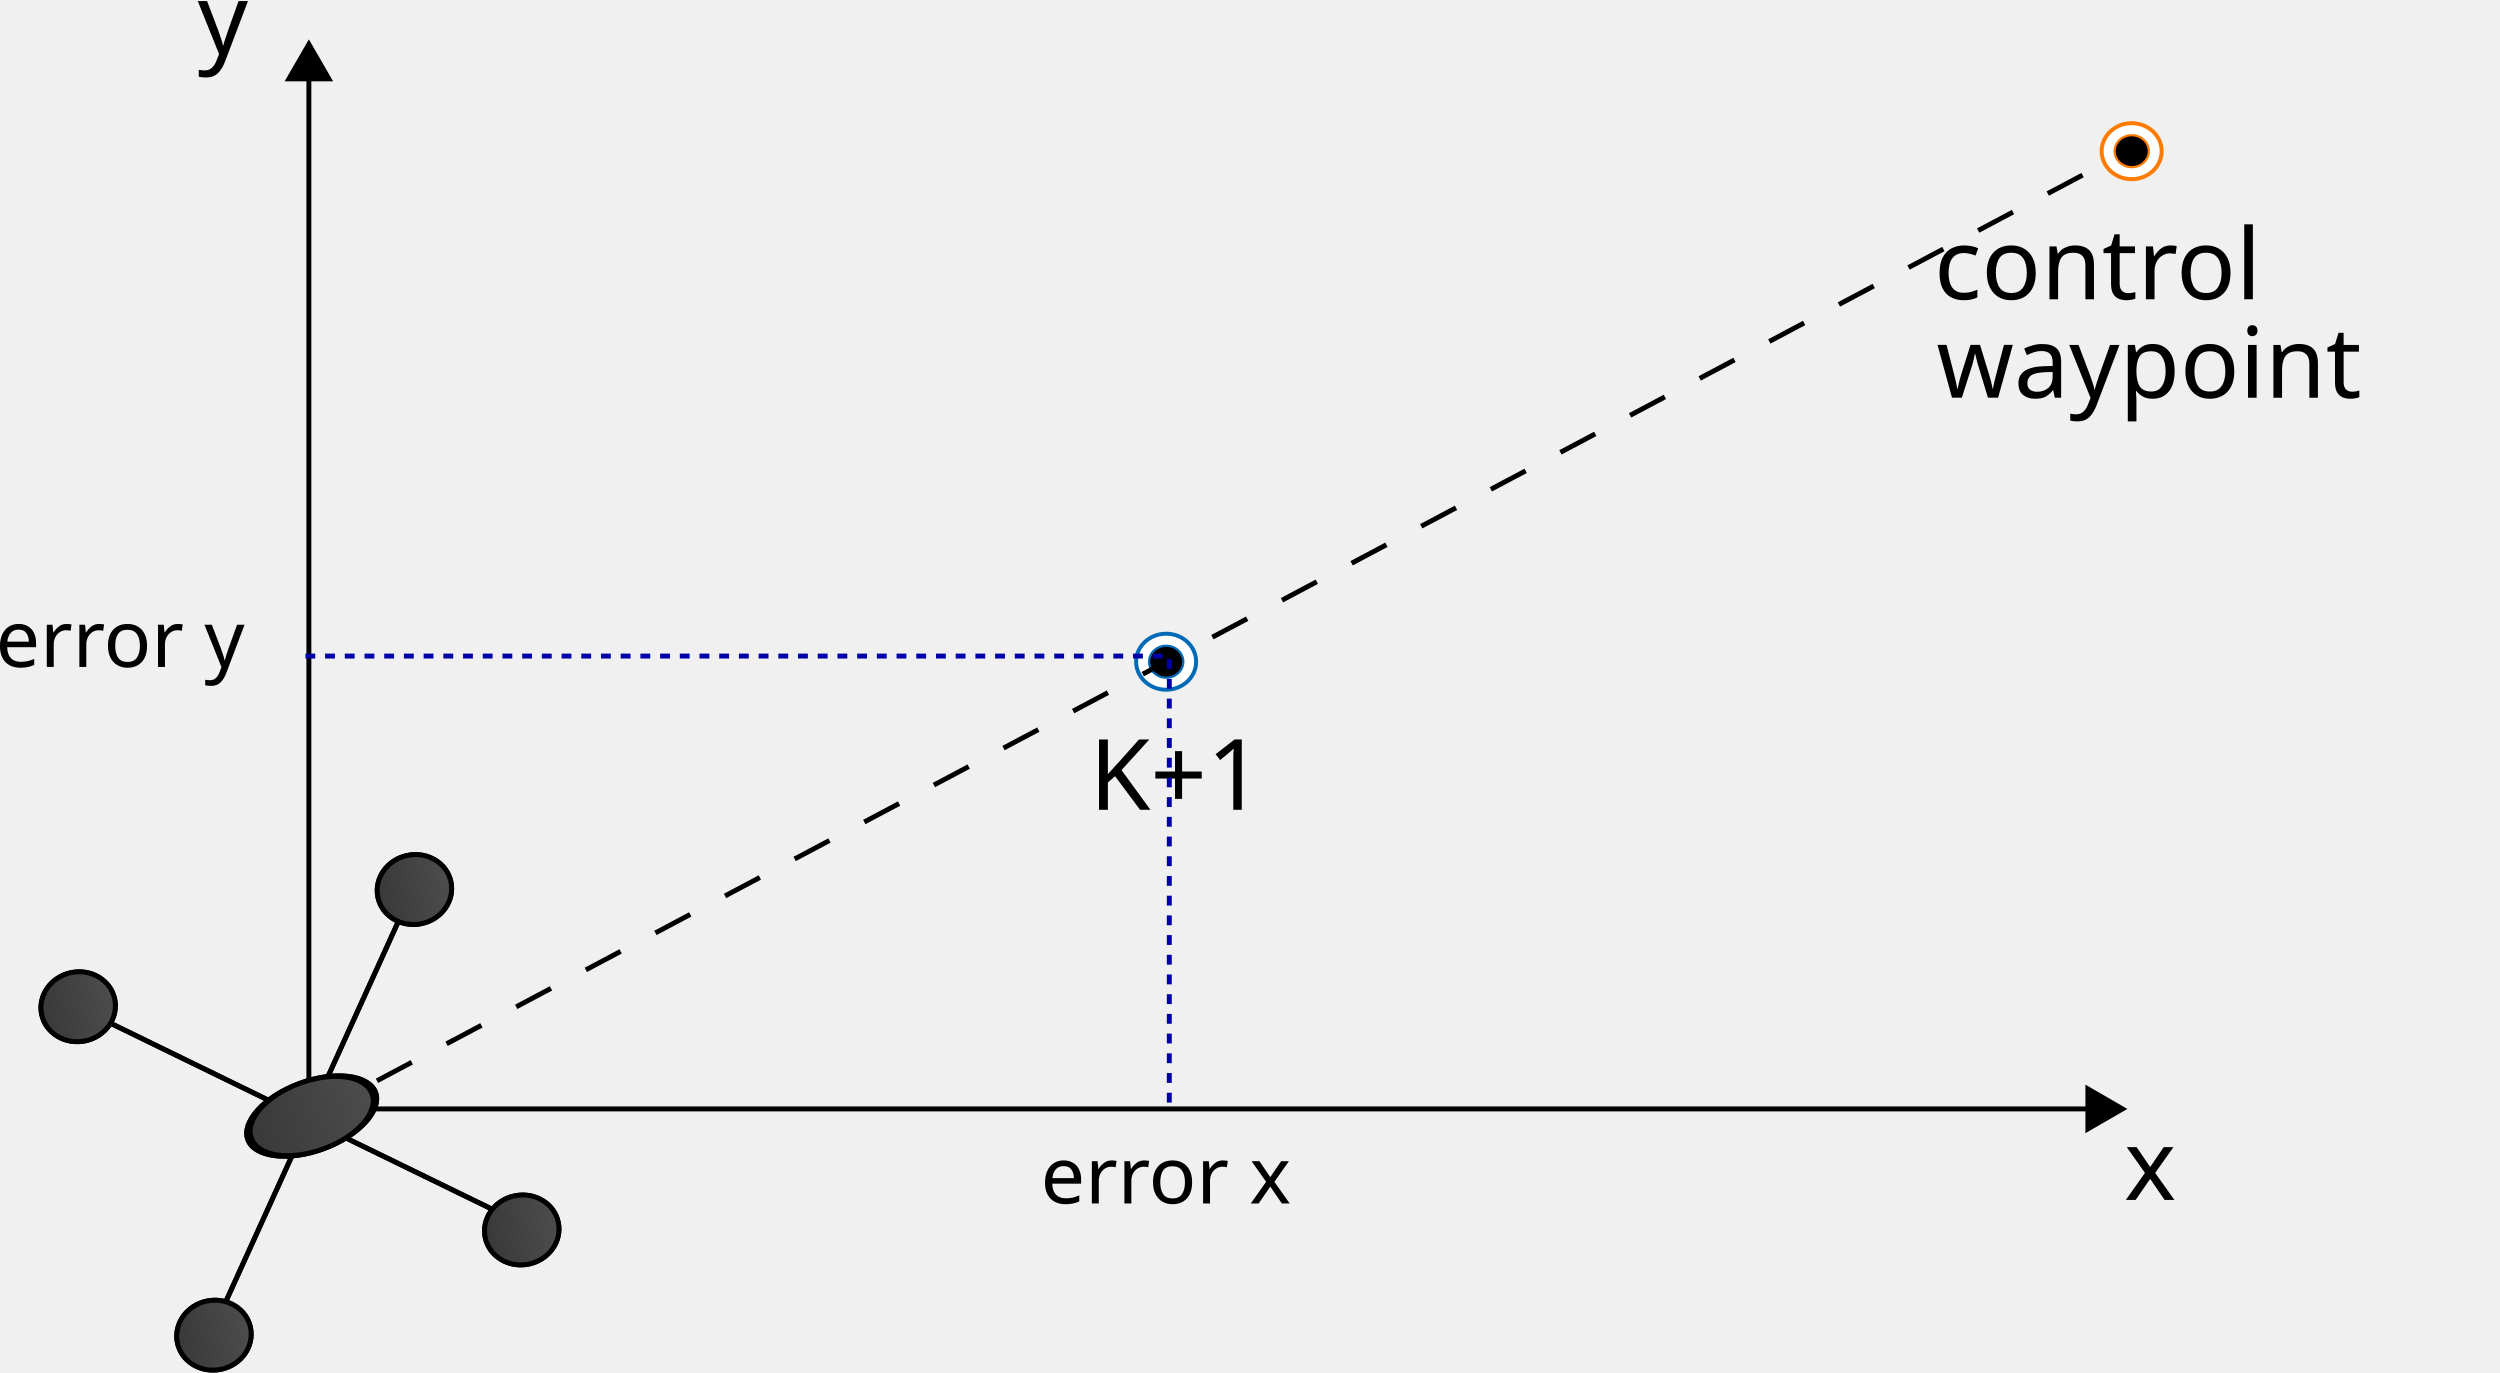
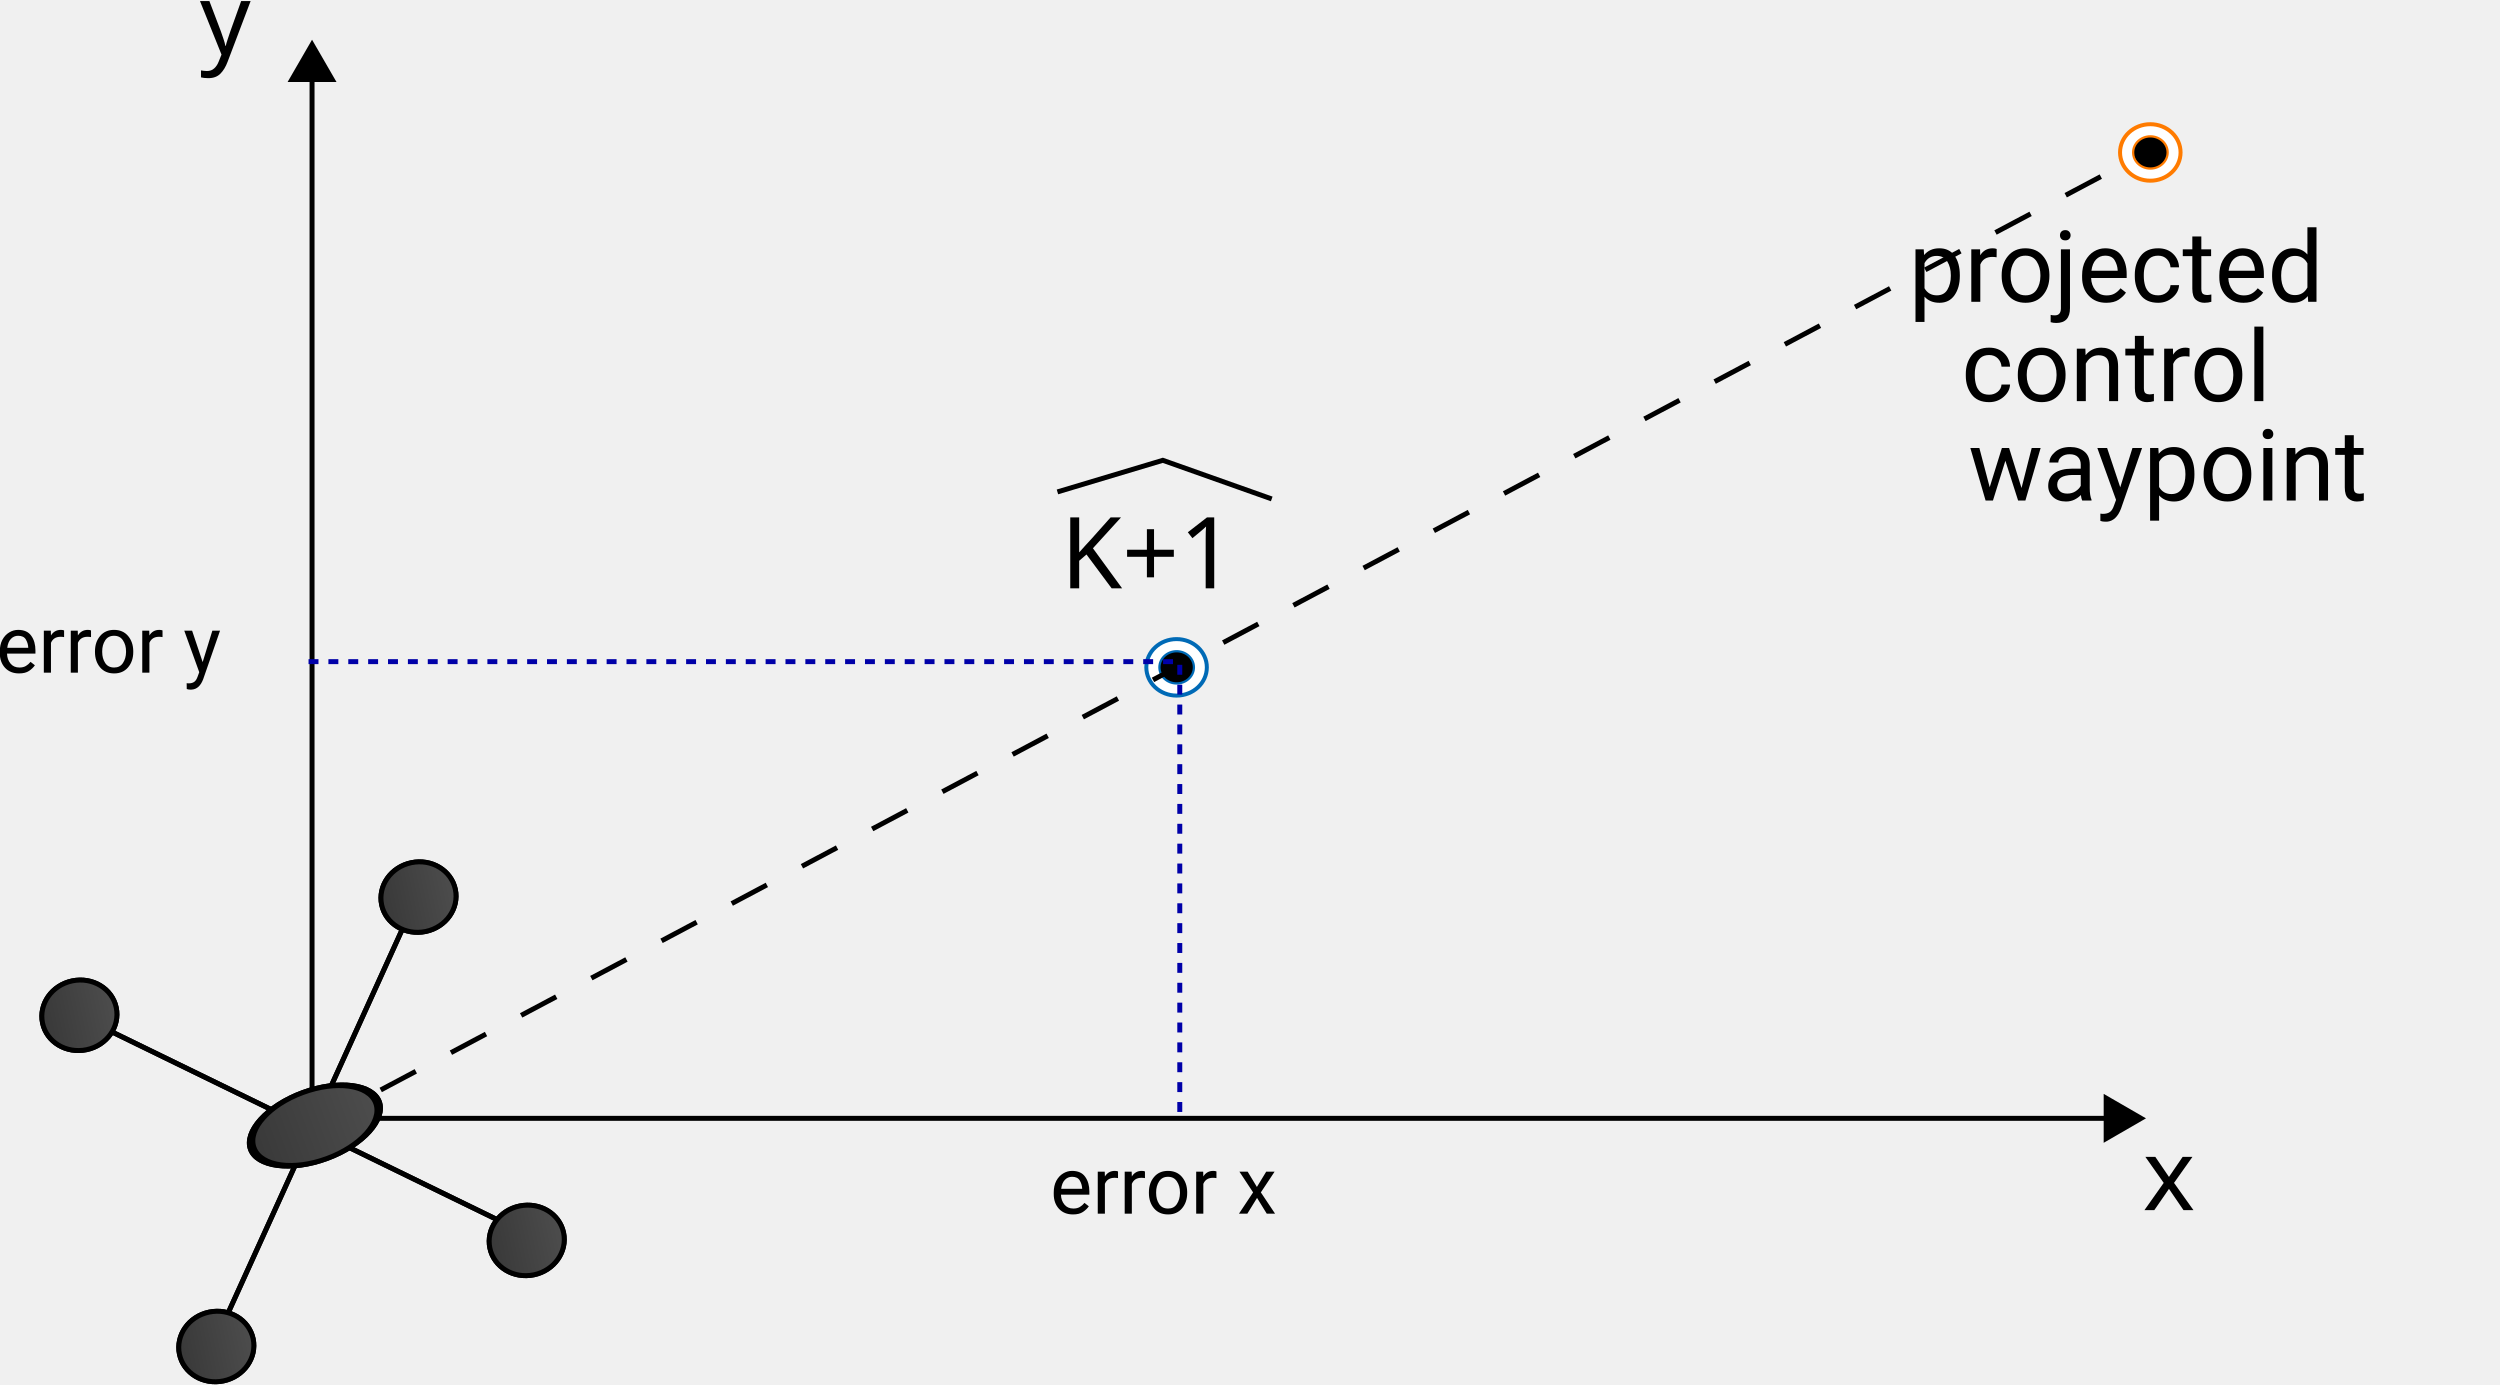
- <svg xmlns="http://www.w3.org/2000/svg" xmlns:xlink="http://www.w3.org/1999/xlink" width="507.47" height="278.617" id="svg2" version="1.1">
+ <svg xmlns="http://www.w3.org/2000/svg" xmlns:xlink="http://www.w3.org/1999/xlink" width="503.195" height="278.617" id="svg2" version="1.1">
  <defs id="defs4">
    <marker orient="auto" refY="0" refX="0" id="TriangleInL" style="overflow:visible">
      <path id="path4131" d="m 5.77,0 -8.65,5 0,-10 8.65,5 z" style="fill-rule:evenodd;stroke:#000000;stroke-width:1pt" transform="scale(-0.8,-0.8)" />
    </marker>
    <marker orient="auto" refY="0" refX="0" id="TriangleOutL" style="overflow:visible">
      <path id="path4140" d="m 5.77,0 -8.65,5 0,-10 8.65,5 z" style="fill-rule:evenodd;stroke:#000000;stroke-width:1pt" transform="scale(0.8,0.8)" />
    </marker>
    <linearGradient id="linearGradient5482">
      <stop style="stop-color:#000000;stop-opacity:1;" offset="0" id="stop5484" />
      <stop style="stop-color:#969696;stop-opacity:1;" offset="1" id="stop5486" />
    </linearGradient>
    <linearGradient xlink:href="#linearGradient5482" id="linearGradient5488" x1="114.125" y1="93.613" x2="228.799" y2="93.613" gradientUnits="userSpaceOnUse" />
    <linearGradient xlink:href="#linearGradient5482" id="linearGradient5490" gradientUnits="userSpaceOnUse" x1="114.125" y1="93.613" x2="228.799" y2="93.613" />
    <linearGradient xlink:href="#linearGradient5482" id="linearGradient5492" gradientUnits="userSpaceOnUse" x1="114.125" y1="93.613" x2="228.799" y2="93.613" />
    <linearGradient xlink:href="#linearGradient5482" id="linearGradient5494" gradientUnits="userSpaceOnUse" x1="114.125" y1="93.613" x2="228.799" y2="93.613" />
    <linearGradient xlink:href="#linearGradient5482" id="linearGradient5496" gradientUnits="userSpaceOnUse" x1="114.125" y1="93.613" x2="228.799" y2="93.613" />
    <linearGradient xlink:href="#linearGradient5482" id="linearGradient5498" gradientUnits="userSpaceOnUse" x1="114.125" y1="93.613" x2="228.799" y2="93.613" />
    <linearGradient xlink:href="#linearGradient5482" id="linearGradient5500" gradientUnits="userSpaceOnUse" x1="114.125" y1="93.613" x2="228.799" y2="93.613" />
    <linearGradient xlink:href="#linearGradient5482" id="linearGradient5502" gradientUnits="userSpaceOnUse" x1="114.125" y1="93.613" x2="228.799" y2="93.613" />
    <linearGradient xlink:href="#linearGradient5482" id="linearGradient5780" gradientUnits="userSpaceOnUse" x1="114.125" y1="93.613" x2="228.799" y2="93.613" />
    <linearGradient xlink:href="#linearGradient5482" id="linearGradient5782" gradientUnits="userSpaceOnUse" x1="114.125" y1="93.613" x2="228.799" y2="93.613" />
    <linearGradient xlink:href="#linearGradient5482" id="linearGradient5784" gradientUnits="userSpaceOnUse" x1="114.125" y1="93.613" x2="228.799" y2="93.613" />
    <linearGradient xlink:href="#linearGradient5482" id="linearGradient5786" gradientUnits="userSpaceOnUse" x1="114.125" y1="93.613" x2="228.799" y2="93.613" />
    <linearGradient xlink:href="#linearGradient5482" id="linearGradient5788" gradientUnits="userSpaceOnUse" x1="114.125" y1="93.613" x2="228.799" y2="93.613" />
    <linearGradient xlink:href="#linearGradient5482" id="linearGradient5790" gradientUnits="userSpaceOnUse" x1="114.125" y1="93.613" x2="228.799" y2="93.613" />
    <linearGradient xlink:href="#linearGradient5482" id="linearGradient5792" gradientUnits="userSpaceOnUse" x1="114.125" y1="93.613" x2="228.799" y2="93.613" />
    <linearGradient xlink:href="#linearGradient5482" id="linearGradient5794" gradientUnits="userSpaceOnUse" x1="114.125" y1="93.613" x2="228.799" y2="93.613" />
    <linearGradient xlink:href="#linearGradient5482" id="linearGradient3383" gradientUnits="userSpaceOnUse" x1="114.125" y1="93.613" x2="228.799" y2="93.613" />
    <linearGradient xlink:href="#linearGradient5482" id="linearGradient3385" gradientUnits="userSpaceOnUse" x1="114.125" y1="93.613" x2="228.799" y2="93.613" />
    <linearGradient xlink:href="#linearGradient5482" id="linearGradient3387" gradientUnits="userSpaceOnUse" x1="114.125" y1="93.613" x2="228.799" y2="93.613" />
    <linearGradient xlink:href="#linearGradient5482" id="linearGradient3389" gradientUnits="userSpaceOnUse" x1="114.125" y1="93.613" x2="228.799" y2="93.613" />
    <linearGradient xlink:href="#linearGradient5482" id="linearGradient3391" gradientUnits="userSpaceOnUse" x1="114.125" y1="93.613" x2="228.799" y2="93.613" />
    <linearGradient xlink:href="#linearGradient5482" id="linearGradient3393" gradientUnits="userSpaceOnUse" x1="114.125" y1="93.613" x2="228.799" y2="93.613" />
    <linearGradient xlink:href="#linearGradient5482" id="linearGradient3395" gradientUnits="userSpaceOnUse" x1="114.125" y1="93.613" x2="228.799" y2="93.613" />
    <linearGradient xlink:href="#linearGradient5482" id="linearGradient3397" gradientUnits="userSpaceOnUse" x1="114.125" y1="93.613" x2="228.799" y2="93.613" />
    <linearGradient xlink:href="#linearGradient5482" id="linearGradient4842" gradientUnits="userSpaceOnUse" x1="114.125" y1="93.613" x2="228.799" y2="93.613" />
    <linearGradient xlink:href="#linearGradient5482" id="linearGradient4844" gradientUnits="userSpaceOnUse" x1="114.125" y1="93.613" x2="228.799" y2="93.613" />
    <linearGradient xlink:href="#linearGradient5482" id="linearGradient4846" gradientUnits="userSpaceOnUse" x1="114.125" y1="93.613" x2="228.799" y2="93.613" />
    <linearGradient xlink:href="#linearGradient5482" id="linearGradient4848" gradientUnits="userSpaceOnUse" x1="114.125" y1="93.613" x2="228.799" y2="93.613" />
    <linearGradient xlink:href="#linearGradient5482" id="linearGradient4850" gradientUnits="userSpaceOnUse" x1="114.125" y1="93.613" x2="228.799" y2="93.613" />
    <linearGradient xlink:href="#linearGradient5482" id="linearGradient4852" gradientUnits="userSpaceOnUse" x1="114.125" y1="93.613" x2="228.799" y2="93.613" />
    <linearGradient xlink:href="#linearGradient5482" id="linearGradient4854" gradientUnits="userSpaceOnUse" x1="114.125" y1="93.613" x2="228.799" y2="93.613" />
    <linearGradient xlink:href="#linearGradient5482" id="linearGradient4856" gradientUnits="userSpaceOnUse" x1="114.125" y1="93.613" x2="228.799" y2="93.613" />
    <linearGradient xlink:href="#linearGradient5482" id="linearGradient4858" gradientUnits="userSpaceOnUse" x1="114.125" y1="93.613" x2="228.799" y2="93.613" />
    <linearGradient xlink:href="#linearGradient5482" id="linearGradient4860" gradientUnits="userSpaceOnUse" x1="114.125" y1="93.613" x2="228.799" y2="93.613" />
    <linearGradient xlink:href="#linearGradient5482" id="linearGradient4862" gradientUnits="userSpaceOnUse" x1="114.125" y1="93.613" x2="228.799" y2="93.613" />
    <linearGradient xlink:href="#linearGradient5482" id="linearGradient4864" gradientUnits="userSpaceOnUse" x1="114.125" y1="93.613" x2="228.799" y2="93.613" />
    <linearGradient xlink:href="#linearGradient5482" id="linearGradient4866" gradientUnits="userSpaceOnUse" x1="114.125" y1="93.613" x2="228.799" y2="93.613" />
    <linearGradient xlink:href="#linearGradient5482" id="linearGradient4868" gradientUnits="userSpaceOnUse" x1="114.125" y1="93.613" x2="228.799" y2="93.613" />
    <linearGradient xlink:href="#linearGradient5482" id="linearGradient4870" gradientUnits="userSpaceOnUse" x1="114.125" y1="93.613" x2="228.799" y2="93.613" />
    <linearGradient xlink:href="#linearGradient5482" id="linearGradient4872" gradientUnits="userSpaceOnUse" x1="114.125" y1="93.613" x2="228.799" y2="93.613" />
  </defs>
-   <g id="layer1" transform="translate(-198.1474,132.6671)">
+   <g id="layer1" transform="translate(-198.038,132.6671)">
    <g transform="translate(62.86755,-211.364)" id="g3910" style="stroke:#006ab6;stroke-opacity:1">
      <path transform="matrix(0.8039809,0,0,0.8039809,239.2046,28.02394)" style="fill:#ffffff;fill-opacity:1;fill-rule:evenodd;stroke:#006ab6;stroke-width:1px;stroke-linecap:butt;stroke-linejoin:miter;stroke-opacity:1" id="path3912" d="m 172.736,230.098 c 0,3.905 -3.392,7.071 -7.576,7.071 -4.184,0 -7.576,-3.166 -7.576,-7.071 0,-3.905 3.392,-7.071 7.576,-7.071 4.184,0 7.576,3.166 7.576,7.071 z" />
      <path d="m 172.736,230.098 c 0,3.905 -3.392,7.071 -7.576,7.071 -4.184,0 -7.576,-3.166 -7.576,-7.071 0,-3.905 3.392,-7.071 7.576,-7.071 4.184,0 7.576,3.166 7.576,7.071 z" id="path3914" style="fill:#000000;fill-opacity:1;fill-rule:evenodd;stroke:#006ab6;stroke-width:1px;stroke-linecap:butt;stroke-linejoin:miter;stroke-opacity:1" transform="matrix(0.4581733,0,0,0.4581733,296.3345,107.5936)" />
    </g>
-     <text xml:space="preserve" style="font-size:40px;font-style:normal;font-weight:normal;line-height:100%;letter-spacing:0px;word-spacing:0px;fill:#000000;fill-opacity:1;stroke:none;font-family:Sans" x="419.296" y="31.713" id="text3939">
-       <tspan id="tspan3941" x="419.296" y="31.713" style="font-size:20px;line-height:100%">K+1</tspan>
+     <text xml:space="preserve" style="font-size:40px;font-style:normal;font-weight:normal;line-height:100%;letter-spacing:0px;word-spacing:0px;fill:#000000;fill-opacity:1;stroke:none;font-family:Sans" x="411.518" y="-14.249" id="text3939">
+       <tspan id="tspan3941" x="411.518" y="-14.249" style="font-size:20px;line-height:100%">K+1</tspan>
    </text>
    <g style="fill:url(#linearGradient4856);fill-opacity:1" transform="matrix(0.4382434,-0.8988563,0.8988563,0.4382434,100.7844,205.3181)" id="g3367">
      <path style="fill:url(#linearGradient4842);fill-opacity:1;stroke:#000000;stroke-width:1px;stroke-linecap:butt;stroke-linejoin:miter;stroke-opacity:1" d="M 120.163,96.628 214.077,94.04" id="path3369" />
      <path style="fill:url(#linearGradient4844);fill-opacity:1;stroke:#000000;stroke-width:1px;stroke-linecap:butt;stroke-linejoin:miter;stroke-opacity:1" d="m 169.601,45.72 0.015,97.19" id="path3371" />
      <path style="fill:url(#linearGradient4846);fill-opacity:1;fill-rule:evenodd;stroke:#000000;stroke-width:1px;stroke-linecap:butt;stroke-linejoin:miter;stroke-opacity:1" id="path3373" d="m 172.736,230.098 c 0,3.905 -3.392,7.071 -7.576,7.071 -4.184,0 -7.576,-3.166 -7.576,-7.071 0,-3.905 3.392,-7.071 7.576,-7.071 4.184,0 7.576,3.166 7.576,7.071 z" transform="matrix(0.6133467,0.7898138,-0.7898138,0.6133467,202.3247,-174.3707)" />
      <path d="m 172.736,230.098 c 0,3.905 -3.392,7.071 -7.576,7.071 -4.184,0 -7.576,-3.166 -7.576,-7.071 0,-3.905 3.392,-7.071 7.576,-7.071 4.184,0 7.576,3.166 7.576,7.071 z" id="path3375" style="fill:url(#linearGradient4848);fill-opacity:1;fill-rule:evenodd;stroke:#000000;stroke-width:1px;stroke-linecap:butt;stroke-linejoin:miter;stroke-opacity:1" transform="matrix(0.6133467,0.7898138,-0.7898138,0.6133467,250.1696,-228.3578)" />
      <path transform="matrix(0.6133467,0.7898138,-0.7898138,0.6133467,301.4683,-177.4332)" style="fill:url(#linearGradient4850);fill-opacity:1;fill-rule:evenodd;stroke:#000000;stroke-width:1px;stroke-linecap:butt;stroke-linejoin:miter;stroke-opacity:1" id="path3377" d="m 172.736,230.098 c 0,3.905 -3.392,7.071 -7.576,7.071 -4.184,0 -7.576,-3.166 -7.576,-7.071 0,-3.905 3.392,-7.071 7.576,-7.071 4.184,0 7.576,3.166 7.576,7.071 z" />
      <path d="m 172.736,230.098 c 0,3.905 -3.392,7.071 -7.576,7.071 -4.184,0 -7.576,-3.166 -7.576,-7.071 0,-3.905 3.392,-7.071 7.576,-7.071 4.184,0 7.576,3.166 7.576,7.071 z" id="path3379" style="fill:url(#linearGradient4852);fill-opacity:1;fill-rule:evenodd;stroke:#000000;stroke-width:1px;stroke-linecap:butt;stroke-linejoin:miter;stroke-opacity:1" transform="matrix(0.6133467,0.7898138,-0.7898138,0.6133467,248.9022,-127.5679)" />
      <path transform="matrix(1.280129,1.226832,-0.6919178,0.7219762,118.3504,-273.1982)" style="fill:url(#linearGradient4854);fill-opacity:1;fill-rule:evenodd;stroke:#000000;stroke-width:1px;stroke-linecap:butt;stroke-linejoin:miter;stroke-opacity:1" id="path3381" d="m 172.736,230.098 c 0,3.905 -3.392,7.071 -7.576,7.071 -4.184,0 -7.576,-3.166 -7.576,-7.071 0,-3.905 3.392,-7.071 7.576,-7.071 4.184,0 7.576,3.166 7.576,7.071 z" />
    </g>
    <g style="stroke:#ff7b00;stroke-opacity:1" id="g3173" transform="translate(258.8571,-315)">
      <path d="m 172.736,230.098 c 0,3.905 -3.392,7.071 -7.576,7.071 -4.184,0 -7.576,-3.166 -7.576,-7.071 0,-3.905 3.392,-7.071 7.576,-7.071 4.184,0 7.576,3.166 7.576,7.071 z" id="path3175" style="fill:#ffffff;fill-opacity:1;fill-rule:evenodd;stroke:#ff7b00;stroke-width:1px;stroke-linecap:butt;stroke-linejoin:miter;stroke-opacity:1" transform="matrix(0.8039809,0,0,0.8039809,239.2046,28.02394)" />
      <path transform="matrix(0.4581733,0,0,0.4581733,296.3345,107.5936)" style="fill:#000000;fill-opacity:1;fill-rule:evenodd;stroke:#ff7b00;stroke-width:1px;stroke-linecap:butt;stroke-linejoin:miter;stroke-opacity:1" id="path3177" d="m 172.736,230.098 c 0,3.905 -3.392,7.071 -7.576,7.071 -4.184,0 -7.576,-3.166 -7.576,-7.071 0,-3.905 3.392,-7.071 7.576,-7.071 4.184,0 7.576,3.166 7.576,7.071 z" />
    </g>
    <text id="text3179" y="-71.924" x="660.364" style="font-size:40px;font-style:normal;font-weight:normal;text-align:center;line-height:100%;letter-spacing:0px;word-spacing:0px;text-anchor:middle;fill:#000000;fill-opacity:1;stroke:none;font-family:Sans" xml:space="preserve">
-       <tspan style="font-size:20px;text-align:center;line-height:100%;text-anchor:middle" y="-71.924" x="660.364" id="tspan3181">control</tspan>
-       <tspan style="font-size:20px;text-align:center;line-height:100%;text-anchor:middle" y="-51.924" x="660.364" id="tspan3183">waypoint</tspan>
+       <tspan style="font-size:20px;font-style:normal;font-variant:normal;font-weight:normal;font-stretch:normal;text-align:center;line-height:100%;text-anchor:middle;font-family:Roboto;-inkscape-font-specification:Roboto" y="-71.924" x="660.364" id="tspan3181">projected</tspan>
+       <tspan style="font-size:20px;font-style:normal;font-variant:normal;font-weight:normal;font-stretch:normal;text-align:center;line-height:100%;text-anchor:middle;font-family:Roboto;-inkscape-font-specification:Roboto" y="-51.924" x="660.364" id="tspan3235">control</tspan>
+       <tspan style="font-size:20px;font-style:normal;font-variant:normal;font-weight:normal;font-stretch:normal;text-align:center;line-height:100%;text-anchor:middle;font-family:Roboto;-inkscape-font-specification:Roboto" y="-31.924" x="660.364" id="tspan3183">waypoint</tspan>
    </text>
    <path style="fill:none;stroke:#000000;stroke-width:1;stroke-linecap:butt;stroke-linejoin:miter;stroke-miterlimit:4;stroke-opacity:1;stroke-dasharray:8, 8;stroke-dashoffset:0" d="M 180,-65.07 551,-262.07" id="path3974" transform="translate(80.53432,159.2893)" />
    <path style="fill:none;stroke:#000000;stroke-width:1px;stroke-linecap:butt;stroke-linejoin:miter;stroke-opacity:1;marker-start:url(#TriangleInL);marker-end:url(#TriangleOutL)" d="m 180.312,-278.284 0,211.425 363.453,0" id="path4438" transform="translate(80.53432,159.2893)" />
    <text id="text4808" y="110.908" x="629.307" style="font-size:40px;font-style:normal;font-weight:normal;line-height:100%;letter-spacing:0px;word-spacing:0px;fill:#000000;fill-opacity:1;stroke:none;font-family:Sans" xml:space="preserve">
      <tspan style="font-size:20px;line-height:100%" y="110.908" x="629.307" id="tspan4810">x</tspan>
    </text>
    <text xml:space="preserve" style="font-size:40px;font-style:normal;font-weight:normal;line-height:100%;letter-spacing:0px;word-spacing:0px;fill:#000000;fill-opacity:1;stroke:none;font-family:Sans" x="238.277" y="-121.73" id="text4812">
      <tspan id="tspan4814" x="238.277" y="-121.73" style="font-size:20px;line-height:100%">y</tspan>
    </text>
    <g id="g4816" transform="matrix(0.4382434,-0.8988563,0.8988563,0.4382434,100.7844,205.3181)" style="fill:url(#linearGradient4872);fill-opacity:1">
      <path id="path4818" d="M 120.163,96.628 214.077,94.04" style="fill:url(#linearGradient4858);fill-opacity:1;stroke:#000000;stroke-width:1px;stroke-linecap:butt;stroke-linejoin:miter;stroke-opacity:1" />
      <path id="path4820" d="m 169.601,45.72 0.015,97.19" style="fill:url(#linearGradient4860);fill-opacity:1;stroke:#000000;stroke-width:1px;stroke-linecap:butt;stroke-linejoin:miter;stroke-opacity:1" />
      <path transform="matrix(0.6133467,0.7898138,-0.7898138,0.6133467,202.3247,-174.3707)" d="m 172.736,230.098 c 0,3.905 -3.392,7.071 -7.576,7.071 -4.184,0 -7.576,-3.166 -7.576,-7.071 0,-3.905 3.392,-7.071 7.576,-7.071 4.184,0 7.576,3.166 7.576,7.071 z" id="path4822" style="fill:url(#linearGradient4862);fill-opacity:1;fill-rule:evenodd;stroke:#000000;stroke-width:1px;stroke-linecap:butt;stroke-linejoin:miter;stroke-opacity:1" />
      <path transform="matrix(0.6133467,0.7898138,-0.7898138,0.6133467,250.1696,-228.3578)" style="fill:url(#linearGradient4864);fill-opacity:1;fill-rule:evenodd;stroke:#000000;stroke-width:1px;stroke-linecap:butt;stroke-linejoin:miter;stroke-opacity:1" id="path4824" d="m 172.736,230.098 c 0,3.905 -3.392,7.071 -7.576,7.071 -4.184,0 -7.576,-3.166 -7.576,-7.071 0,-3.905 3.392,-7.071 7.576,-7.071 4.184,0 7.576,3.166 7.576,7.071 z" />
      <path d="m 172.736,230.098 c 0,3.905 -3.392,7.071 -7.576,7.071 -4.184,0 -7.576,-3.166 -7.576,-7.071 0,-3.905 3.392,-7.071 7.576,-7.071 4.184,0 7.576,3.166 7.576,7.071 z" id="path4826" style="fill:url(#linearGradient4866);fill-opacity:1;fill-rule:evenodd;stroke:#000000;stroke-width:1px;stroke-linecap:butt;stroke-linejoin:miter;stroke-opacity:1" transform="matrix(0.6133467,0.7898138,-0.7898138,0.6133467,301.4683,-177.4332)" />
      <path transform="matrix(0.6133467,0.7898138,-0.7898138,0.6133467,248.9022,-127.5679)" style="fill:url(#linearGradient4868);fill-opacity:1;fill-rule:evenodd;stroke:#000000;stroke-width:1px;stroke-linecap:butt;stroke-linejoin:miter;stroke-opacity:1" id="path4828" d="m 172.736,230.098 c 0,3.905 -3.392,7.071 -7.576,7.071 -4.184,0 -7.576,-3.166 -7.576,-7.071 0,-3.905 3.392,-7.071 7.576,-7.071 4.184,0 7.576,3.166 7.576,7.071 z" />
      <path d="m 172.736,230.098 c 0,3.905 -3.392,7.071 -7.576,7.071 -4.184,0 -7.576,-3.166 -7.576,-7.071 0,-3.905 3.392,-7.071 7.576,-7.071 4.184,0 7.576,3.166 7.576,7.071 z" id="path4830" style="fill:url(#linearGradient4870);fill-opacity:1;fill-rule:evenodd;stroke:#000000;stroke-width:1px;stroke-linecap:butt;stroke-linejoin:miter;stroke-opacity:1" transform="matrix(1.280129,1.226832,-0.6919178,0.7219762,118.3504,-273.1982)" />
    </g>
    <path style="fill:none;stroke:#0000a8;stroke-width:1;stroke-linecap:butt;stroke-linejoin:miter;stroke-miterlimit:4;stroke-opacity:1;stroke-dasharray:2, 2;stroke-dashoffset:0" d="m 179.605,-158.783 175.362,0 0,91.217" id="path4832" transform="translate(80.53432,159.2893)" />
    <text xml:space="preserve" style="font-size:40px;font-style:normal;font-weight:normal;line-height:100%;letter-spacing:0px;word-spacing:0px;fill:#000000;fill-opacity:1;stroke:none;font-family:Sans" x="409.397" y="111.616" id="text4834">
-       <tspan id="tspan4836" x="409.397" y="111.616" style="font-size:16px;line-height:100%">error x</tspan>
+       <tspan id="tspan4836" x="409.397" y="111.616" style="font-size:16px;font-style:normal;font-variant:normal;font-weight:normal;font-stretch:normal;line-height:100%;font-family:Roboto;-inkscape-font-specification:Roboto">error x</tspan>
    </text>
    <text id="text4838" y="2.721" x="197.265" style="font-size:40px;font-style:normal;font-weight:normal;line-height:100%;letter-spacing:0px;word-spacing:0px;fill:#000000;fill-opacity:1;stroke:none;font-family:Sans" xml:space="preserve">
-       <tspan style="font-size:16px;line-height:100%" y="2.721" x="197.265" id="tspan4840">error y</tspan>
+       <tspan style="font-size:16px;font-style:normal;font-variant:normal;font-weight:normal;font-stretch:normal;line-height:100%;font-family:Roboto;-inkscape-font-specification:Roboto" y="2.721" x="197.265" id="tspan4840">error y</tspan>
    </text>
+     <path style="fill:none;stroke:#000000;stroke-width:1px;stroke-linecap:butt;stroke-linejoin:miter;stroke-opacity:1" d="m 410.877,-33.655 21.213,-6.364 21.92,7.778" id="path3272" />
  </g>
</svg>
